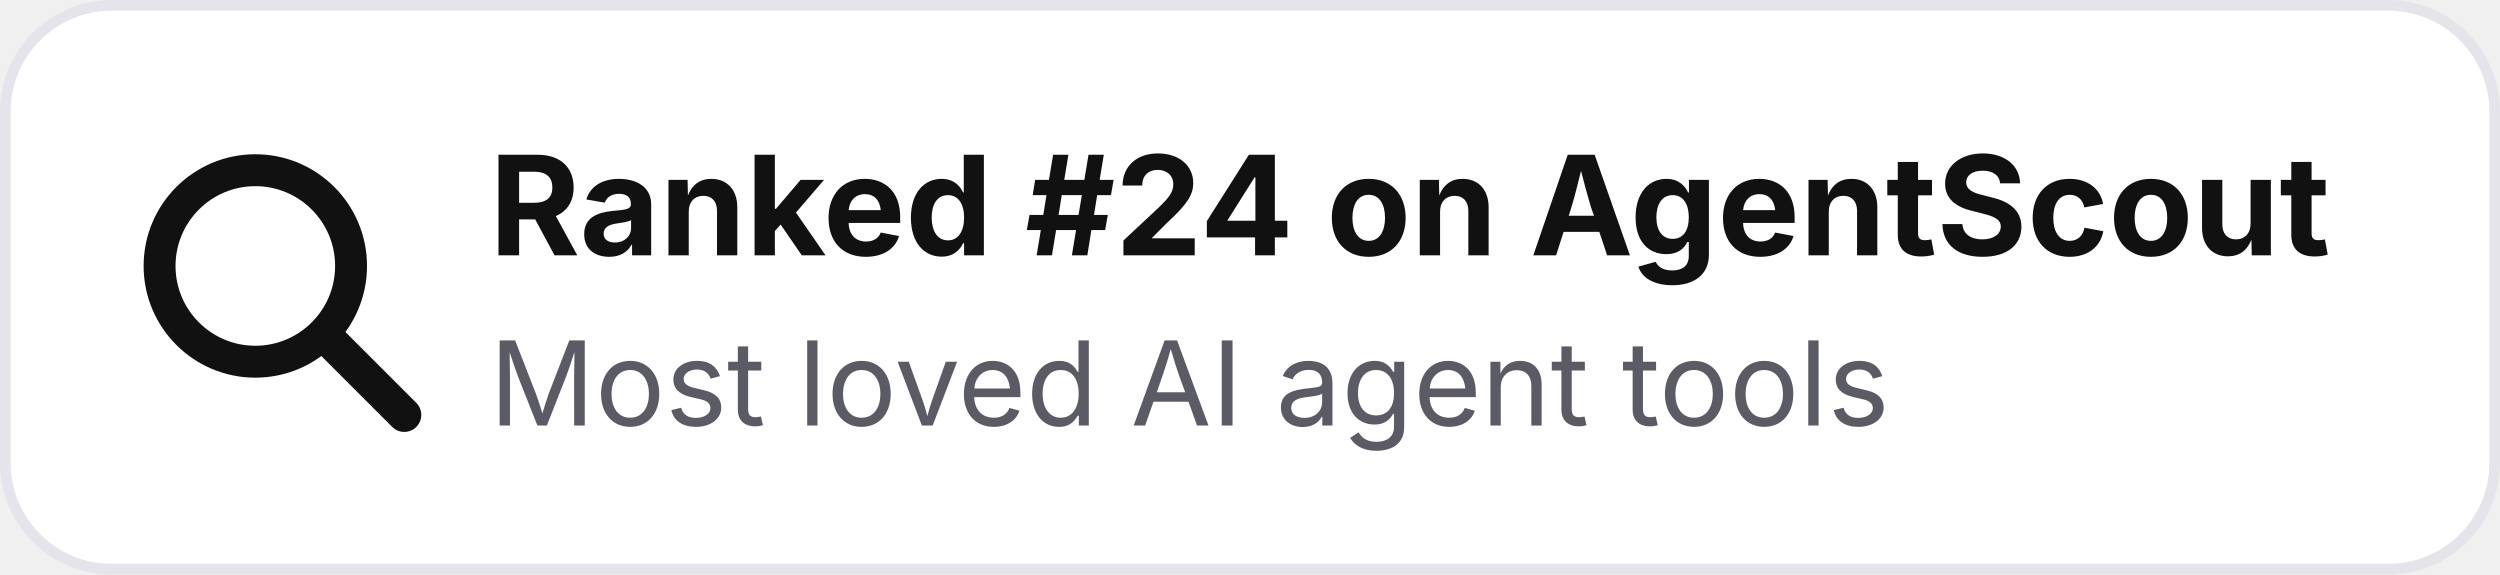
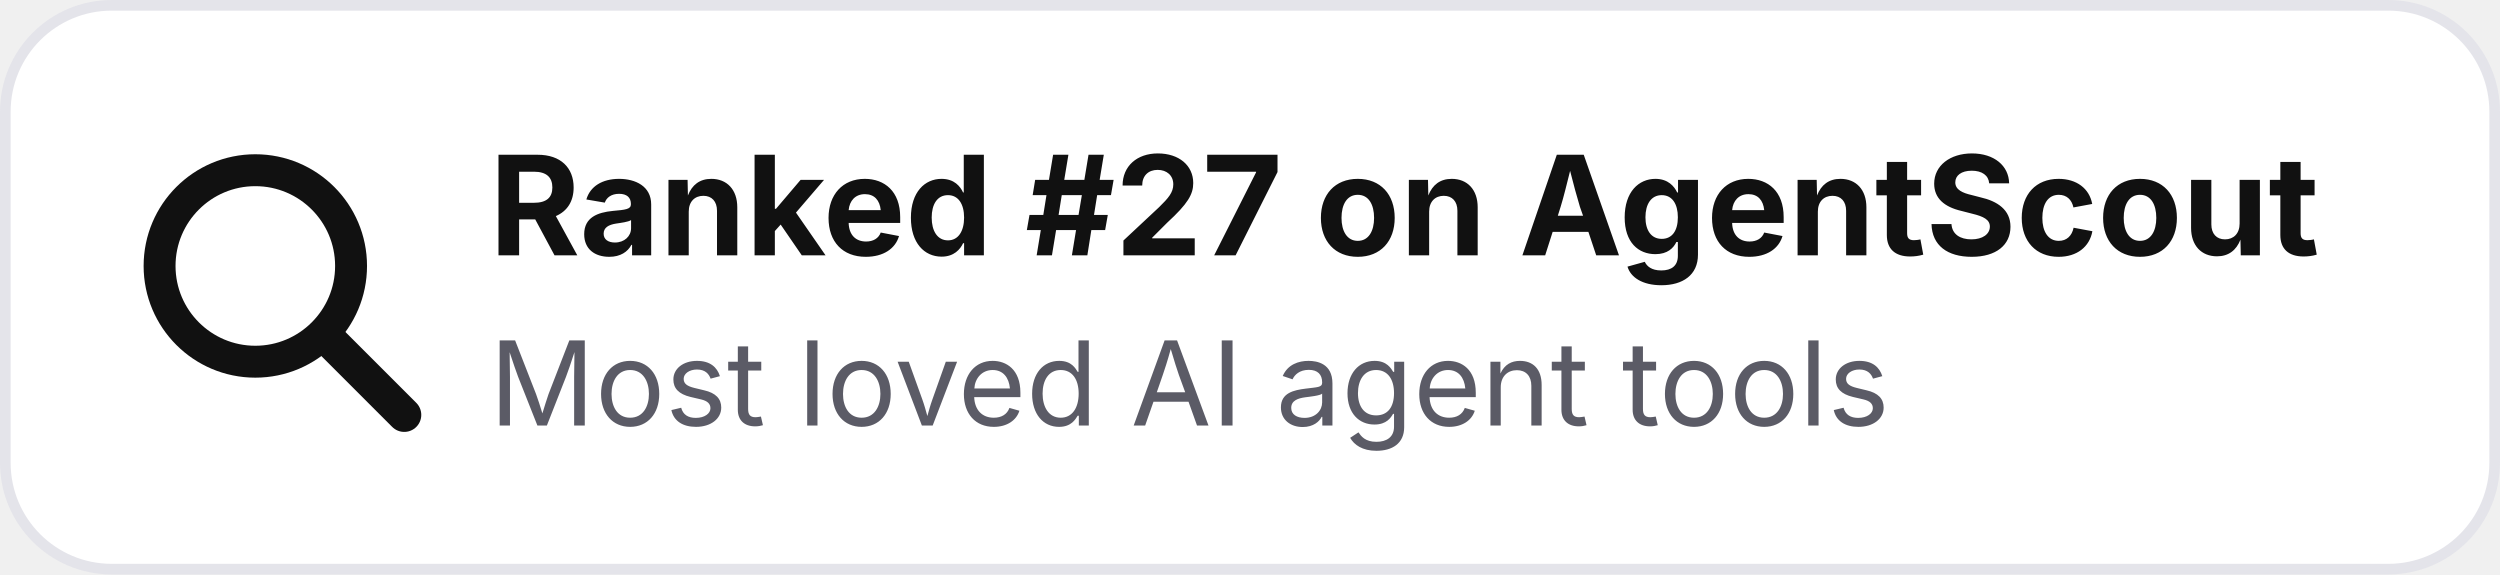
- <svg xmlns="http://www.w3.org/2000/svg" width="235" height="54" viewBox="0 0 235 54" role="img" aria-label="Ranked #24 on AgentScout">
+ <svg xmlns="http://www.w3.org/2000/svg" width="235" height="54" viewBox="0 0 235 54" role="img" aria-label="Ranked #27 on AgentScout">
  <rect x=".5" y=".5" width="234" height="53" rx="10" fill="#ffffff" stroke="#e4e4ea" />
  <circle cx="24" cy="25" r="9" fill="none" stroke="#111111" stroke-width="3" />
  <path d="M31 32l7 7" stroke="#111111" stroke-width="3.2" stroke-linecap="round" />
-   <text x="46" y="24" font-family="Inter,Segoe UI,Arial,sans-serif" font-size="13" font-weight="700" fill="#111111">Ranked #24 on AgentScout</text>
+   <text x="46" y="24" font-family="Inter,Segoe UI,Arial,sans-serif" font-size="13" font-weight="700" fill="#111111">Ranked #27 on AgentScout</text>
  <text x="46" y="40" font-family="Inter,Segoe UI,Arial,sans-serif" font-size="11" fill="#5b5b66">Most loved AI agent tools</text>
</svg>
